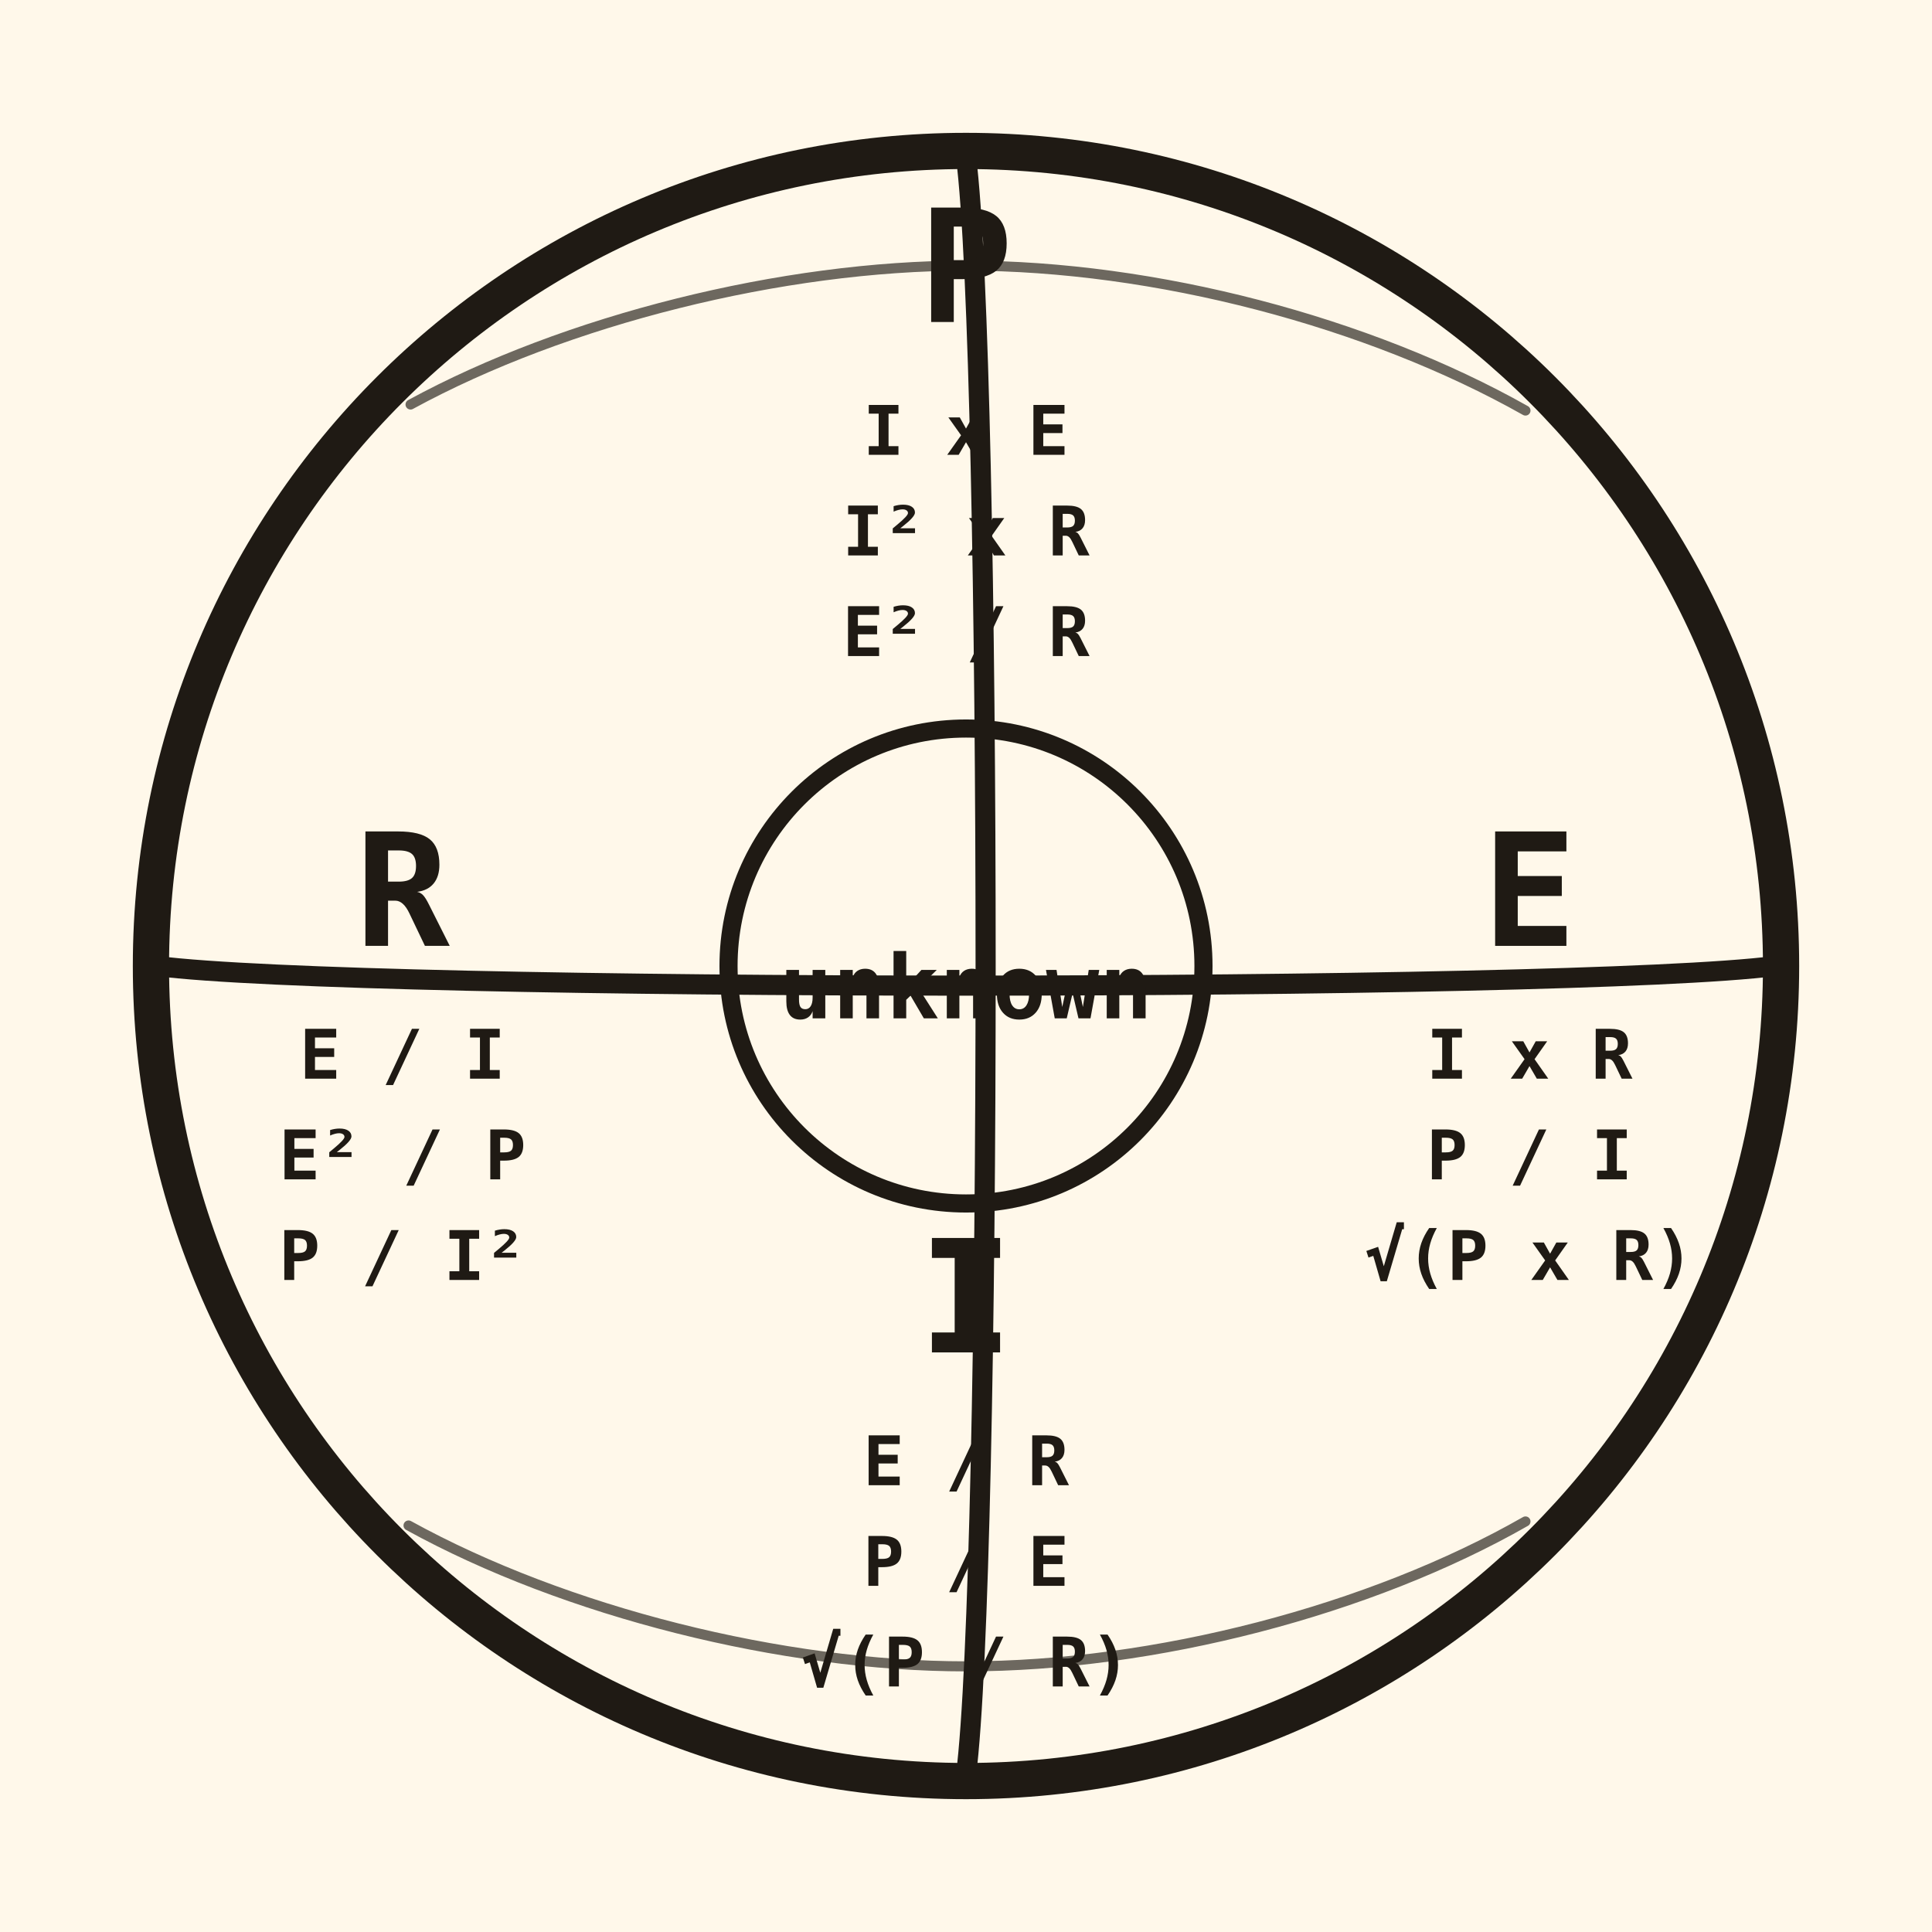
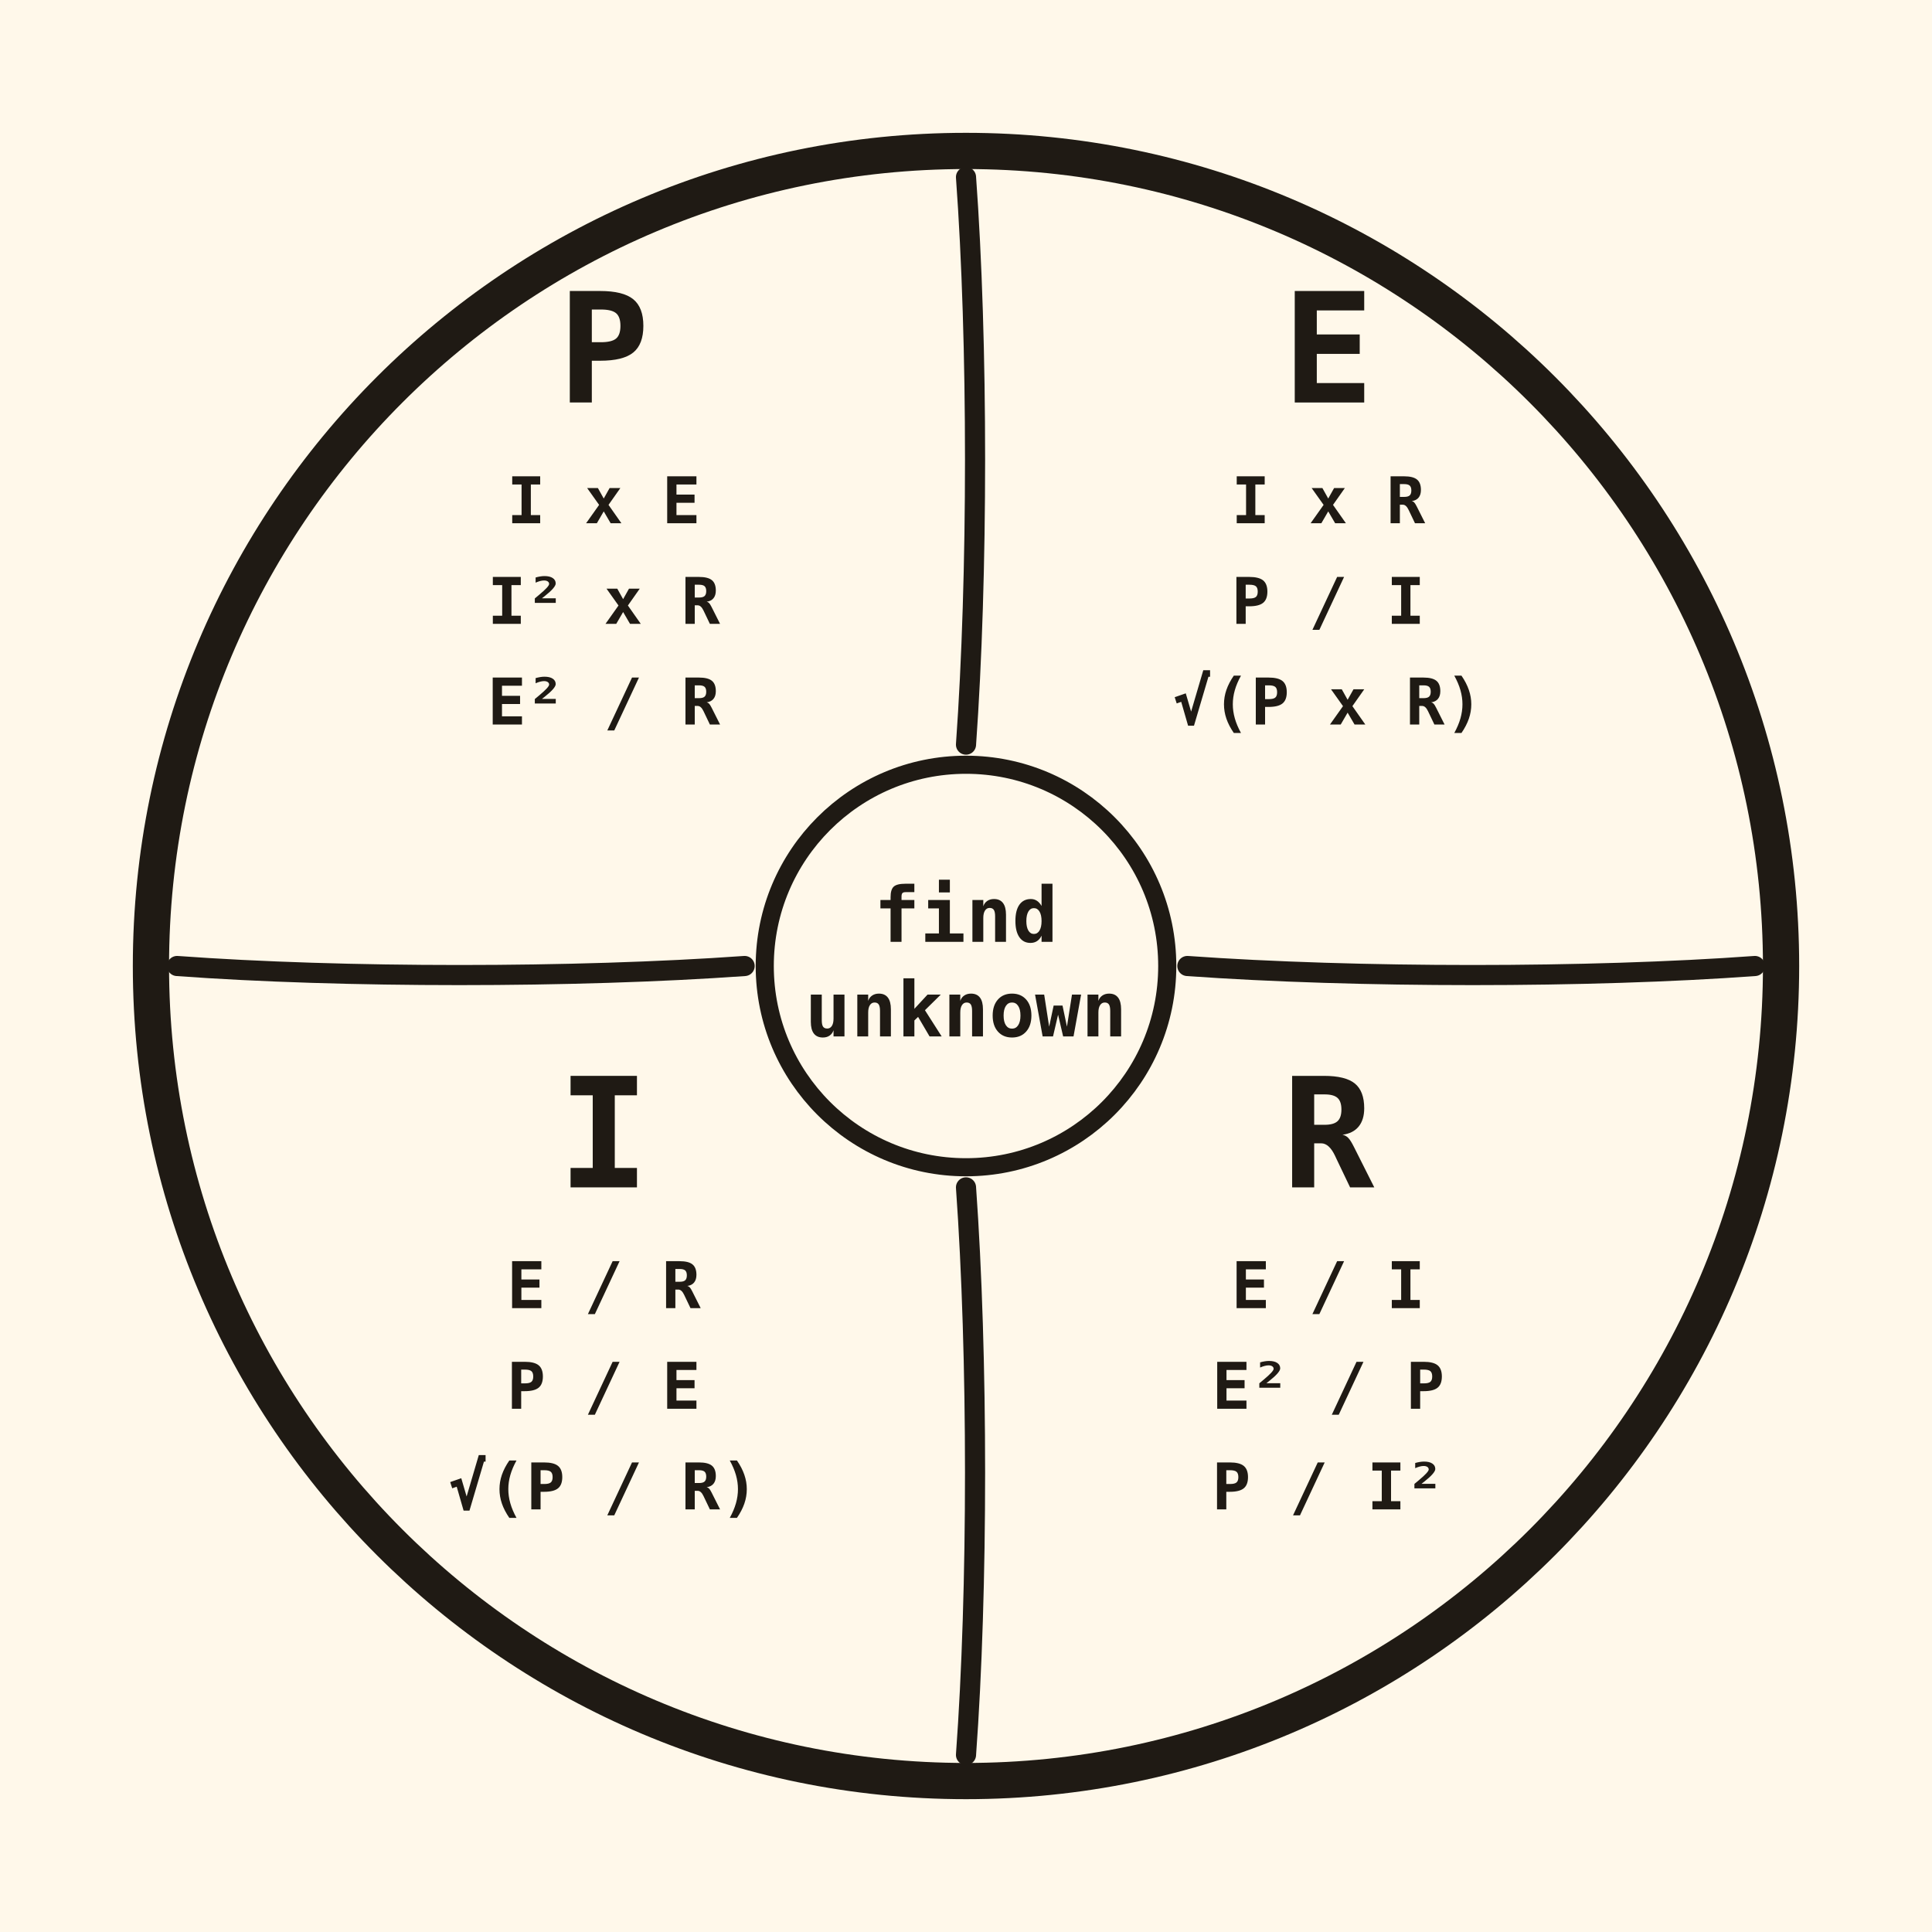
<svg xmlns="http://www.w3.org/2000/svg" viewBox="0 0 960 960">
  <rect width="100%" height="100%" fill="#FFF8EA" />
  <g color="#1F1A14">
    <g fill="none" stroke="currentColor" stroke-linecap="round" stroke-linejoin="round">
      <circle cx="480" cy="480" r="405" stroke-width="18" />
-       <path d="M480 78 C493 179 493 781 480 882" stroke-width="10" />
-       <path d="M78 480 C179 493 781 493 882 480" stroke-width="10" />
-       <circle cx="480" cy="480" r="118" stroke-width="9" />
-       <path d="M204 201 C281 159 389 132 480 132 C574 132 680 160 758 204" stroke-width="5" opacity="0.65" />
-       <path d="M203 758 C281 801 389 828 480 828 C574 828 681 800 758 756" stroke-width="5" opacity="0.65" />
+       <path d="M480 88 C486 170 486 286 480 370" stroke-width="10" />
+       <path d="M480 590 C486 674 486 790 480 872" stroke-width="10" />
+       <path d="M88 480 C170 486 286 486 370 480" stroke-width="10" />
+       <path d="M590 480 C674 486 790 486 872 480" stroke-width="10" />
+       <circle cx="480" cy="480" r="100" stroke-width="9" />
    </g>
    <g fill="currentColor" font-family="ui-monospace, SFMono-Regular, Menlo, Consolas, monospace" text-anchor="middle">
-       <text x="480" y="506" font-size="44" font-weight="700">unknown</text>
-       <text x="480" y="160" font-size="78" font-weight="800">P</text>
-       <text x="480" y="226" font-size="34" font-weight="700">I x E</text>
-       <text x="480" y="276" font-size="34" font-weight="700">I² x R</text>
-       <text x="480" y="326" font-size="34" font-weight="700">E² / R</text>
-       <text x="760" y="470" font-size="78" font-weight="800">E</text>
-       <text x="760" y="536" font-size="34" font-weight="700">I x R</text>
-       <text x="760" y="586" font-size="34" font-weight="700">P / I</text>
-       <text x="760" y="636" font-size="34" font-weight="700">√(P x R)</text>
-       <text x="480" y="672" font-size="78" font-weight="800">I</text>
-       <text x="480" y="738" font-size="34" font-weight="700">E / R</text>
-       <text x="480" y="788" font-size="34" font-weight="700">P / E</text>
-       <text x="480" y="838" font-size="34" font-weight="700">√(P / R)</text>
-       <text x="200" y="470" font-size="78" font-weight="800">R</text>
-       <text x="200" y="536" font-size="34" font-weight="700">E / I</text>
-       <text x="200" y="586" font-size="34" font-weight="700">E² / P</text>
-       <text x="200" y="636" font-size="34" font-weight="700">P / I²</text>
+       <text x="480" y="468" font-size="38" font-weight="700">find</text>
+       <text x="480" y="515" font-size="38" font-weight="700">unknown</text>
+       <text x="300" y="200" font-size="76" font-weight="800">P</text>
+       <text x="300" y="260" font-size="32" font-weight="700">I x E</text>
+       <text x="300" y="310" font-size="32" font-weight="700">I² x R</text>
+       <text x="300" y="360" font-size="32" font-weight="700">E² / R</text>
+       <text x="660" y="200" font-size="76" font-weight="800">E</text>
+       <text x="660" y="260" font-size="32" font-weight="700">I x R</text>
+       <text x="660" y="310" font-size="32" font-weight="700">P / I</text>
+       <text x="660" y="360" font-size="32" font-weight="700">√(P x R)</text>
+       <text x="300" y="590" font-size="76" font-weight="800">I</text>
+       <text x="300" y="650" font-size="32" font-weight="700">E / R</text>
+       <text x="300" y="700" font-size="32" font-weight="700">P / E</text>
+       <text x="300" y="750" font-size="32" font-weight="700">√(P / R)</text>
+       <text x="660" y="590" font-size="76" font-weight="800">R</text>
+       <text x="660" y="650" font-size="32" font-weight="700">E / I</text>
+       <text x="660" y="700" font-size="32" font-weight="700">E² / P</text>
+       <text x="660" y="750" font-size="32" font-weight="700">P / I²</text>
    </g>
  </g>
</svg>
